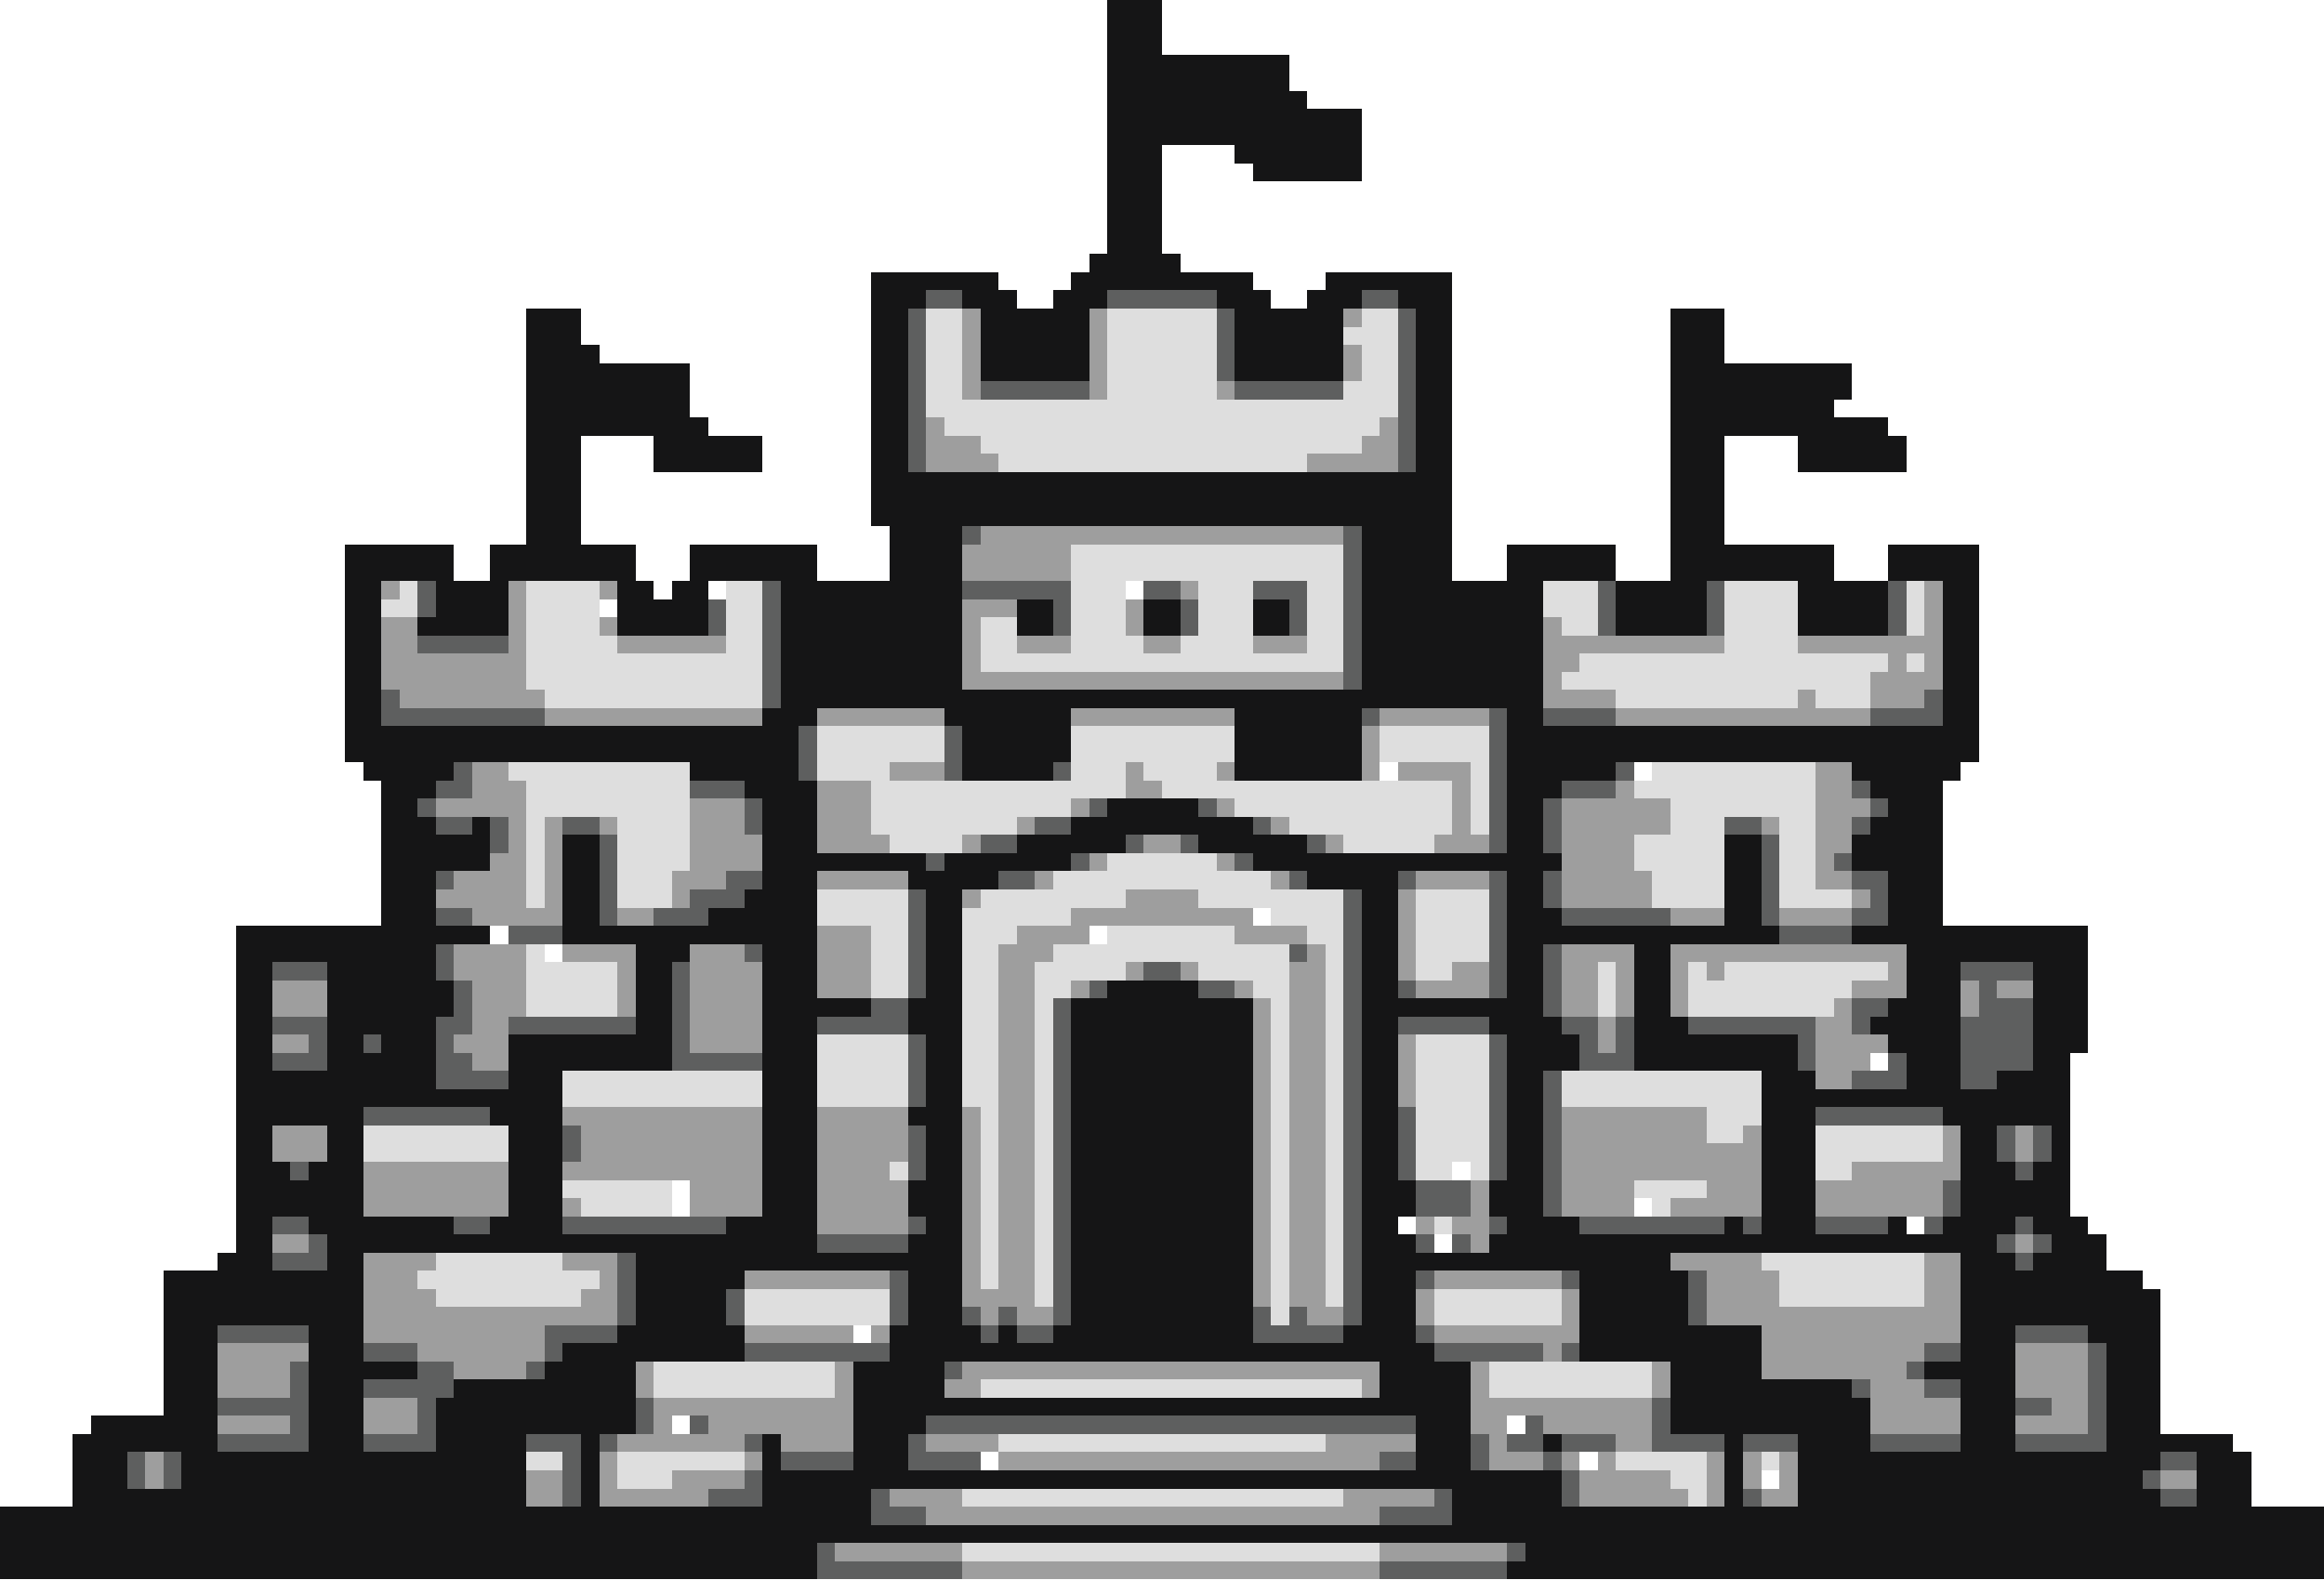
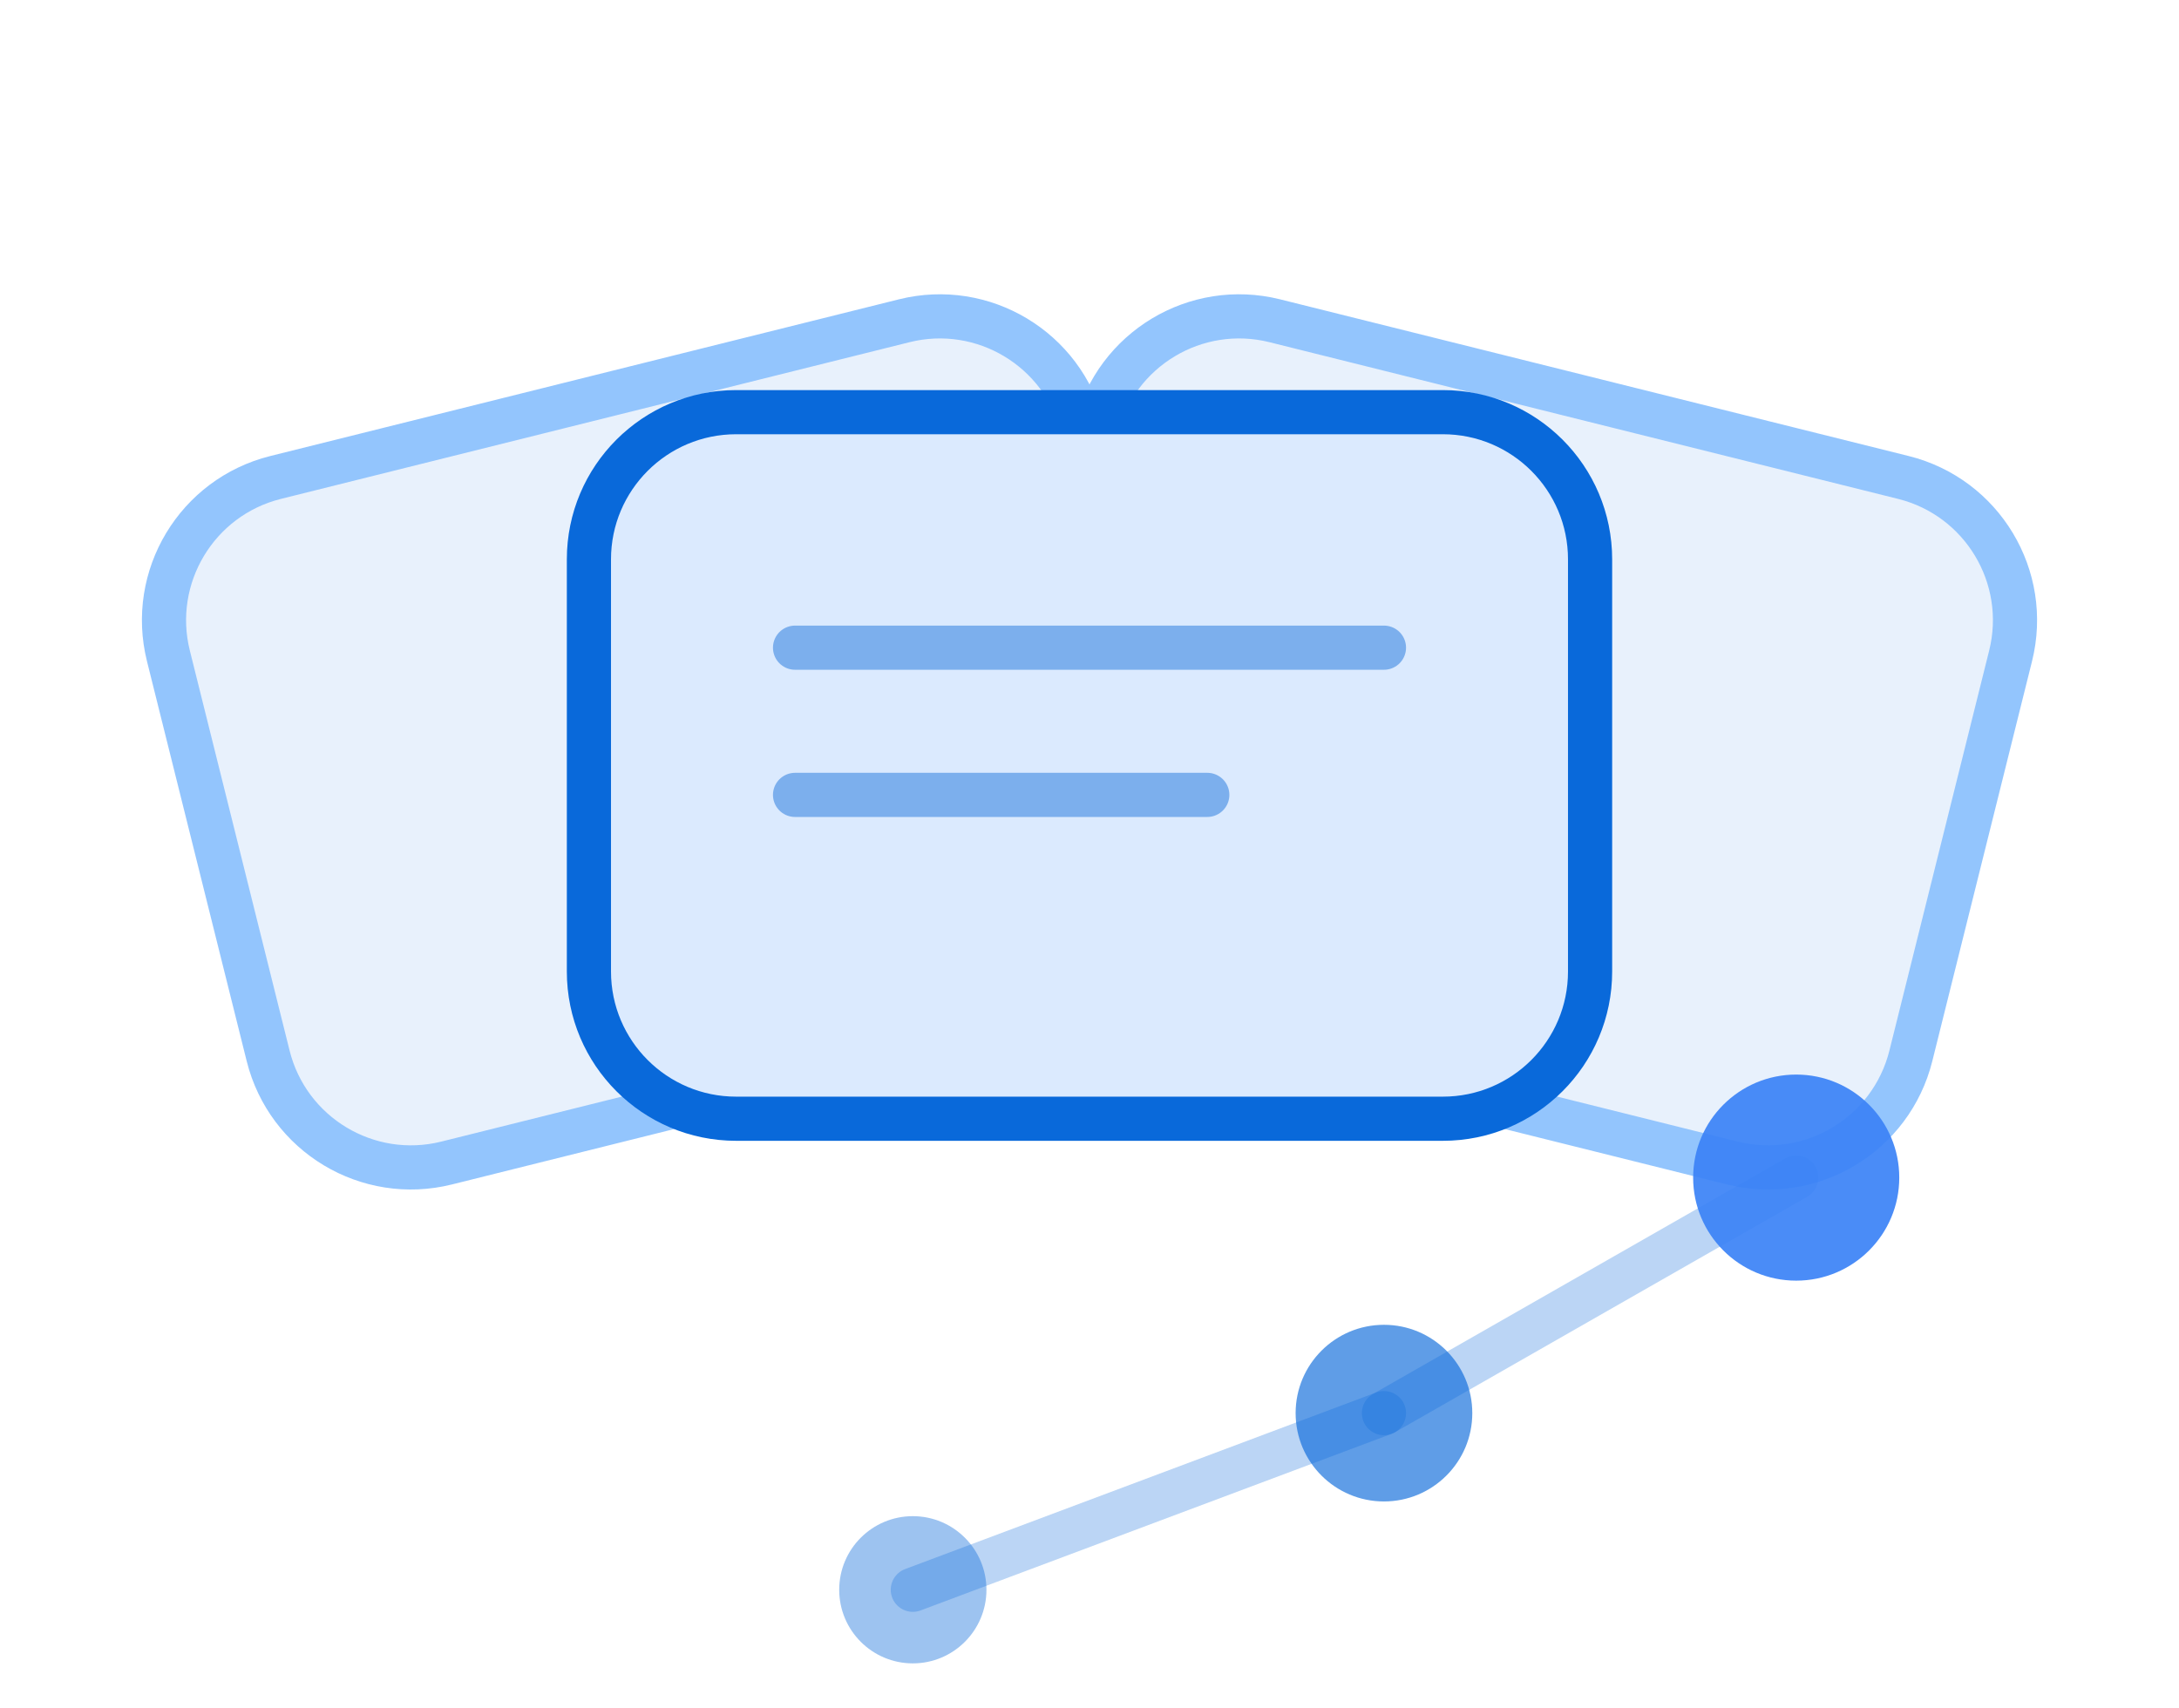
- <svg xmlns="http://www.w3.org/2000/svg" viewBox="0 0 128 87" shape-rendering="crispEdges">
-   <path fill="#151516" d="M61 0h3v16H61zM64 3h7v5H64zM71 5h1v5H71zM72 6h3v4H72zM68 8h3v1H68zM69 9h2v1H69zM60 14h1v3H60zM64 14h1v2H64zM48 15h7v1H48zM59 15h1v6H59zM65 15h4v1H65zM73 15h7v1H73zM48 16h3v1H48zM53 16h3v1H53zM58 16h1v5H58zM67 16h3v1H67zM72 16h3v1H72zM77 16h3v1H77zM29 17h3v15H29zM48 17h2v12H48zM54 17h4v4H54zM68 17h6v4H68zM78 17h2v22H78zM92 17h3v15H92zM32 19h1v5H32zM33 20h5v4H33zM95 20h7v2H95zM95 22h6v2H95zM38 23h1v3H38zM101 23h3v3H101zM36 24h2v2H36zM39 24h3v2H39zM99 24h2v2H99zM104 24h1v2H104zM50 26h28v3H50zM49 29h4v10H49zM75 29h3v10H75zM19 30h6v2H19zM27 30h2v2H27zM32 30h3v2H32zM38 30h7v2H38zM83 30h6v2H83zM95 30h6v2H95zM104 30h5v2H104zM19 32h2v10H19zM24 32h4v3H24zM34 32h2v3H34zM37 32h2v3H37zM43 32h6v7H43zM80 32h5v7H80zM89 32h5v3H89zM99 32h5v3H99zM107 32h2v10H107zM36 33h1v2H36zM56 33h2v2H56zM63 33h2v2H63zM69 33h2v2H69zM23 34h1v1H23zM53 38h22v1H53zM42 39h3v1H42zM52 39h7v1H52zM68 39h7v4H68zM83 39h2v31H83zM21 40h23v2H21zM53 40h6v2H53zM85 40h22v2H85zM20 42h5v1H20zM38 42h6v1H38zM53 42h5v1H53zM85 42h4v1H85zM102 42h6v1H102zM21 43h3v1H21zM41 43h4v1H41zM85 43h1v1H85zM103 43h4v1H103zM21 44h2v17H21zM42 44h3v26H42zM61 44h5v2H61zM104 44h3v8H104zM23 45h1v16H23zM26 45h1v3H26zM59 45h2v2H59zM66 45h3v2H66zM103 45h1v3H103zM24 46h2v2H24zM31 46h2v6H31zM56 46h3v2H56zM61 46h1v1H61zM69 46h3v2H69zM95 46h2v6H95zM102 46h1v2H102zM45 47h6v1H45zM52 47h4v1H52zM72 47h11v1H72zM85 47h1v1H85zM50 48h5v1H50zM72 48h5v1H72zM41 49h1v3H41zM51 49h2v26H51zM75 49h2v26H75zM39 50h2v2H39zM85 50h1v2H85zM13 51h8v2H13zM24 51h3v1H24zM33 51h6v1H33zM86 51h9v1H86zM97 51h1v1H97zM102 51h2v1H102zM107 51h8v2H107zM35 52h3v1H35zM90 52h2v7H90zM105 52h2v9H105zM13 53h2v20H13zM18 53h3v4H18zM35 53h2v6H35zM107 53h1v9H107zM112 53h3v5H112zM24 54h1v2H24zM61 54h5v21H61zM45 55h3v1H45zM50 55h1v2H50zM59 55h2v20H59zM66 55h3v20H66zM77 55h6v1H77zM104 55h1v3H104zM82 56h1v1H82zM85 56h1v3H85zM92 56h1v3H92zM103 56h1v1H103zM18 57h2v30H18zM28 57h7v2H28zM86 57h1v2H86zM93 57h6v2H93zM20 58h1v3H20zM112 58h2v4H112zM15 59h3v3H15zM28 59h3v10H28zM97 59h3v10H97zM110 59h2v3H110zM24 60h4v1H24zM100 60h5v1H100zM108 60h2v27H108zM27 61h1v1H27zM50 61h1v1H50zM113 62h1v11H113zM15 64h1v3H15zM17 64h1v4H17zM110 64h1v4H110zM112 64h1v4H112zM16 65h1v2H16zM50 65h1v2H50zM77 65h1v2H77zM82 65h1v2H82zM111 65h1v2H111zM20 67h5v2H20zM27 67h1v2H27zM40 67h2v3H40zM85 67h2v3H85zM95 67h1v2H95zM104 67h1v2H104zM107 67h1v2H107zM114 67h1v6H114zM25 68h2v1H25zM31 68h9v1H31zM50 68h1v11H50zM77 68h1v10H77zM82 68h1v2H82zM87 68h8v1H87zM96 68h1v1H96zM100 68h4v1H100zM105 68h2v1H105zM115 68h1v6H115zM12 69h1v4H12zM35 69h5v6H35zM45 69h5v1H45zM78 69h4v1H78zM87 69h5v6H87zM110 69h1v18H110zM112 69h1v4H112zM9 70h3v10H9zM15 70h3v3H15zM40 70h1v1H40zM92 70h1v9H92zM111 70h1v3H111zM116 70h2v17H116zM118 71h1v10H118zM17 73h1v14H17zM34 73h1v6H34zM40 73h1v2H40zM49 73h1v9H49zM53 73h1v2H53zM55 73h1v2H55zM58 73h1v2H58zM74 73h1v2H74zM93 73h4v6H93zM31 74h3v5H31zM54 74h1v1H54zM56 74h2v1H56zM69 74h5v1H69zM78 74h1v8H78zM20 75h3v1H20zM30 75h1v4H30zM47 75h2v7H47zM51 75h1v3H51zM76 75h1v3H76zM79 75h2v7H79zM106 75h2v1H106zM25 76h5v3H25zM97 76h5v3H97zM24 77h1v10H24zM52 77h24v1H52zM102 77h1v10H102zM5 78h4v2H5zM4 79h1v8H4zM25 79h4v8H25zM32 79h1v8H32zM42 79h1v8H42zM85 79h1v1H85zM95 79h1v8H95zM99 79h3v8H99zM119 79h4v1H119zM5 80h2v7H5zM10 80h7v7H10zM20 80h4v7H20zM103 80h5v7H103zM111 80h5v7H111zM121 80h3v7H121zM43 81h4v4H43zM50 81h28v1H50zM81 81h5v4H81zM7 82h3v5H7zM47 82h1v3H47zM80 82h1v3H80zM118 82h1v5H118zM0 83h4v4H0zM29 83h3v4H29zM33 83h9v4H33zM86 83h9v4H86zM96 83h3v4H96zM119 83h2v4H119zM124 83h4v4H124zM48 84h32v1H48zM43 85h2v2H43zM84 85h2v2H84zM83 86h1v1H83z" />
-   <path fill="#5e5f5f" d="M51 16h2v1H51zM61 16h6v1H61zM75 16h2v1H75zM50 17h1v9H50zM67 17h1v4H67zM77 17h1v9H77zM54 21h6v1H54zM68 21h6v1H68zM53 29h1v1H53zM74 29h1v9H74zM23 32h1v2H23zM42 32h1v7H42zM53 32h6v1H53zM63 32h2v1H63zM69 32h3v1H69zM88 32h1v3H88zM94 32h1v3H94zM104 32h1v3H104zM39 33h1v2H39zM58 33h1v2H58zM65 33h1v2H65zM71 33h1v2H71zM23 35h5v1H23zM21 38h1v2H21zM106 38h1v2H106zM22 39h8v1H22zM75 39h1v1H75zM82 39h1v8H82zM85 39h4v1H85zM103 39h3v1H103zM44 40h1v3H44zM52 40h1v3H52zM25 42h1v2H25zM58 42h1v1H58zM89 42h1v1H89zM24 43h1v1H24zM38 43h3v1H38zM86 43h3v1H86zM102 43h1v1H102zM23 44h1v1H23zM41 44h1v2H41zM60 44h1v1H60zM66 44h1v1H66zM85 44h1v3H85zM103 44h1v1H103zM24 45h2v1H24zM27 45h1v2H27zM31 45h2v1H31zM57 45h2v1H57zM69 45h1v1H69zM95 45h2v1H95zM102 45h1v1H102zM33 46h1v5H33zM54 46h2v1H54zM62 46h1v1H62zM65 46h1v1H65zM72 46h1v1H72zM97 46h1v5H97zM51 47h1v1H51zM59 47h1v1H59zM68 47h1v1H68zM101 47h1v1H101zM24 48h1v1H24zM40 48h2v1H40zM55 48h2v1H55zM71 48h1v1H71zM77 48h1v1H77zM82 48h1v7H82zM85 48h1v2H85zM102 48h2v1H102zM38 49h3v1H38zM50 49h1v6H50zM74 49h1v24H74zM103 49h1v2H103zM24 50h2v1H24zM36 50h3v1H36zM86 50h6v1H86zM102 50h1v1H102zM28 51h3v1H28zM98 51h4v1H98zM24 52h1v2H24zM41 52h1v1H41zM71 52h1v1H71zM85 52h1v4H85zM15 53h3v1H15zM37 53h1v6H37zM63 53h2v1H63zM108 53h4v1H108zM25 54h1v3H25zM60 54h1v1H60zM66 54h2v1H66zM77 54h1v1H77zM109 54h1v6H109zM48 55h2v2H48zM58 55h1v18H58zM102 55h2v1H102zM110 55h2v4H110zM15 56h3v1H15zM24 56h1v4H24zM28 56h7v1H28zM45 56h3v1H45zM77 56h5v1H77zM86 56h2v1H86zM89 56h1v3H89zM93 56h7v1H93zM102 56h1v1H102zM108 56h1v4H108zM17 57h1v2H17zM20 57h1v1H20zM50 57h1v4H50zM82 57h1v8H82zM87 57h1v2H87zM99 57h1v2H99zM15 58h2v1H15zM25 58h1v2H25zM38 58h4v1H38zM88 58h1v1H88zM104 58h1v2H104zM26 59h2v1H26zM85 59h1v8H85zM102 59h2v1H102zM20 61h7v1H20zM77 61h1v4H77zM100 61h7v1H100zM31 62h1v2H31zM50 62h1v3H50zM110 62h1v2H110zM112 62h1v2H112zM16 64h1v1H16zM111 64h1v1H111zM78 65h3v2H78zM107 65h1v2H107zM15 67h2v1H15zM25 67h2v1H25zM31 67h9v1H31zM50 67h1v1H50zM82 67h1v1H82zM87 67h8v1H87zM96 67h1v1H96zM100 67h4v1H100zM106 67h1v1H106zM111 67h1v1H111zM17 68h1v2H17zM45 68h5v1H45zM78 68h1v1H78zM80 68h1v1H80zM110 68h1v1H110zM112 68h1v1H112zM15 69h2v1H15zM34 69h1v4H34zM111 69h1v1H111zM49 70h1v3H49zM78 70h1v1H78zM86 70h1v1H86zM93 70h1v3H93zM40 71h1v2H40zM53 72h1v1H53zM55 72h1v1H55zM69 72h1v2H69zM71 72h1v2H71zM12 73h5v1H12zM30 73h4v1H30zM54 73h1v1H54zM56 73h2v1H56zM70 73h1v1H70zM72 73h2v1H72zM78 73h1v1H78zM111 73h4v1H111zM20 74h3v1H20zM30 74h1v1H30zM41 74h8v1H41zM79 74h6v1H79zM86 74h1v1H86zM106 74h2v1H106zM115 74h1v6H115zM16 75h1v5H16zM23 75h2v2H23zM29 75h1v1H29zM52 75h1v1H52zM105 75h1v1H105zM20 76h3v1H20zM102 76h1v1H102zM106 76h2v1H106zM12 77h4v1H12zM23 77h1v3H23zM35 77h1v2H35zM91 77h1v3H91zM111 77h2v1H111zM38 78h1v1H38zM51 78h27v1H51zM84 78h1v2H84zM12 79h4v1H12zM20 79h3v1H20zM29 79h3v1H29zM33 79h1v1H33zM41 79h1v1H41zM50 79h1v2H50zM81 79h1v2H81zM83 79h1v1H83zM86 79h3v1H86zM92 79h3v1H92zM96 79h3v1H96zM103 79h5v1H103zM111 79h4v1H111zM7 80h1v2H7zM9 80h1v2H9zM31 80h1v3H31zM43 80h4v1H43zM51 80h3v1H51zM76 80h2v1H76zM85 80h1v1H85zM119 80h2v1H119zM41 81h1v2H41zM86 81h1v2H86zM118 81h1v1H118zM39 82h2v1H39zM48 82h1v2H48zM79 82h1v2H79zM96 82h1v1H96zM119 82h2v1H119zM49 83h2v1H49zM76 83h3v1H76zM45 85h1v2H45zM83 85h1v1H83zM46 86h7v1H46zM76 86h7v1H76z" />
-   <path fill="#9e9e9e" d="M53 17h1v5H53zM60 17h1v5H60zM74 17h1v1H74zM74 19h1v2H74zM67 21h1v1H67zM51 23h1v3H51zM76 23h1v3H76zM52 24h2v2H52zM75 24h1v2H75zM54 25h1v1H54zM72 25h3v1H72zM54 29h20v1H54zM53 30h6v2H53zM21 32h1v1H21zM28 32h1v7H28zM33 32h1v1H33zM65 32h1v1H65zM106 32h1v6H106zM53 33h3v1H53zM62 33h1v2H62zM21 34h2v4H21zM33 34h1v1H33zM53 34h1v4H53zM85 34h1v5H85zM34 35h6v1H34zM56 35h3v1H56zM63 35h2v1H63zM69 35h3v1H69zM86 35h9v1H86zM99 35h7v1H99zM23 36h5v3H23zM86 36h1v1H86zM104 36h1v3H104zM54 37h20v1H54zM103 37h1v2H103zM105 37h1v2H105zM22 38h1v1H22zM29 38h1v1H29zM86 38h3v1H86zM99 38h1v2H99zM30 39h12v1H30zM45 39h7v1H45zM59 39h9v1H59zM76 39h6v1H76zM89 39h10v1H89zM100 39h3v1H100zM75 40h1v3H75zM26 42h2v3H26zM49 42h3v1H49zM62 42h1v2H62zM67 42h1v1H67zM77 42h4v1H77zM100 42h2v5H100zM28 43h1v8H28zM45 43h3v4H45zM63 43h1v1H63zM80 43h1v4H80zM89 43h1v7H89zM24 44h2v1H24zM38 44h3v4H38zM59 44h1v1H59zM67 44h1v1H67zM86 44h3v6H86zM90 44h2v2H90zM102 44h1v1H102zM30 45h1v6H30zM33 45h1v1H33zM56 45h1v1H56zM70 45h1v1H70zM97 45h1v1H97zM41 46h1v2H41zM48 46h1v1H48zM53 46h1v1H53zM63 46h2v1H63zM73 46h1v1H73zM79 46h1v1H79zM81 46h1v1H81zM27 47h1v4H27zM60 47h1v1H60zM67 47h1v1H67zM100 47h1v2H100zM25 48h2v2H25zM37 48h3v1H37zM45 48h5v1H45zM57 48h1v1H57zM70 48h1v1H70zM78 48h4v1H78zM90 48h1v2H90zM101 48h1v1H101zM24 49h1v1H24zM37 49h1v1H37zM53 49h1v1H53zM62 49h4v2H62zM77 49h1v5H77zM102 49h1v1H102zM26 50h1v1H26zM29 50h1v1H29zM34 50h2v1H34zM59 50h3v1H59zM66 50h3v1H66zM92 50h3v1H92zM98 50h4v1H98zM45 51h3v4H45zM56 51h4v1H56zM68 51h4v1H68zM25 52h4v2H25zM31 52h4v1H31zM38 52h3v6H38zM55 52h3v1H55zM72 52h1v21H72zM86 52h4v1H86zM92 52h13v1H92zM34 53h1v3H34zM41 53h1v5H41zM55 53h2v19H55zM62 53h1v1H62zM65 53h1v1H65zM71 53h1v19H71zM80 53h2v2H80zM86 53h2v3H86zM89 53h1v3H89zM92 53h1v3H92zM94 53h1v1H94zM104 53h1v2H104zM15 54h3v2H15zM26 54h3v2H26zM59 54h1v1H59zM68 54h1v1H68zM78 54h2v1H78zM102 54h2v1H102zM108 54h1v2H108zM110 54h2v1H110zM69 55h1v17H69zM101 55h1v5H101zM26 56h2v3H26zM88 56h1v2H88zM100 56h1v4H100zM15 57h2v1H15zM25 57h1v1H25zM77 57h1v4H77zM102 57h2v1H102zM102 58h1v1H102zM31 61h11v1H31zM45 61h5v3H45zM53 61h1v11H53zM86 61h8v4H86zM15 62h3v2H15zM32 62h10v3H32zM96 62h1v5H96zM107 62h1v3H107zM111 62h1v2H111zM94 63h2v4H94zM20 64h8v3H20zM31 64h1v1H31zM45 64h4v4H45zM102 64h5v3H102zM38 65h4v2H38zM49 65h1v3H49zM81 65h1v4H81zM86 65h4v2H86zM100 65h2v2H100zM31 66h1v1H31zM92 66h2v1H92zM78 67h1v1H78zM80 67h1v1H80zM15 68h2v1H15zM111 68h1v1H111zM20 69h4v1H20zM31 69h3v1H31zM92 69h5v1H92zM106 69h2v5H106zM20 70h3v4H20zM33 70h1v3H33zM41 70h8v1H41zM79 70h7v1H79zM94 70h4v3H94zM23 71h1v4H23zM32 71h1v2H32zM54 71h1v2H54zM78 71h1v2H78zM86 71h1v3H86zM24 72h8v1H24zM56 72h2v1H56zM73 72h1v1H73zM98 72h8v3H98zM24 73h6v2H24zM41 73h6v1H41zM48 73h1v1H48zM79 73h7v1H79zM97 73h1v3H97zM12 74h5v1H12zM85 74h1v1H85zM111 74h4v3H111zM12 75h4v2H12zM25 75h4v1H25zM35 75h1v2H35zM46 75h1v5H46zM53 75h23v1H53zM81 75h1v4H81zM91 75h1v2H91zM98 75h7v1H98zM52 76h2v1H52zM75 76h1v1H75zM103 76h3v3H103zM20 77h3v2H20zM36 77h10v1H36zM82 77h9v1H82zM106 77h2v2H106zM113 77h2v2H113zM12 78h4v1H12zM36 78h1v2H36zM39 78h7v1H39zM82 78h1v3H82zM85 78h6v1H85zM111 78h2v1H111zM34 79h2v1H34zM37 79h4v1H37zM43 79h3v1H43zM51 79h4v1H51zM73 79h5v1H73zM89 79h2v1H89zM8 80h1v2H8zM33 80h1v3H33zM41 80h1v1H41zM55 80h21v1H55zM83 80h2v1H83zM86 80h1v1H86zM88 80h1v3H88zM94 80h1v3H94zM96 80h1v2H96zM98 80h1v3H98zM29 81h2v2H29zM37 81h4v1H37zM87 81h1v2H87zM89 81h3v2H89zM119 81h2v1H119zM34 82h5v1H34zM49 82h4v1H49zM74 82h5v1H74zM92 82h1v1H92zM97 82h1v1H97zM51 83h25v1H51zM46 85h7v1H46zM76 85h7v1H76zM53 86h23v1H53z" />
-   <path fill="#dedede" d="M51 17h2v6H51zM61 17h6v9H61zM75 17h2v6H75zM74 18h1v1H74zM74 21h1v4H74zM53 22h8v2H53zM67 22h7v3H67zM52 23h1v1H52zM75 23h1v1H75zM54 24h7v1H54zM55 25h6v1H55zM67 25h5v1H67zM59 30h15v2H59zM22 32h1v2H22zM29 32h4v6H29zM40 32h2v7H40zM59 32h3v5H59zM66 32h3v5H66zM72 32h2v5H72zM85 32h3v2H85zM95 32h4v7H95zM105 32h1v3H105zM21 33h1v1H21zM54 34h2v3H54zM86 34h2v1H86zM33 35h1v4H33zM62 35h1v2H62zM65 35h1v2H65zM34 36h6v3H34zM56 36h3v1H56zM63 36h2v1H63zM69 36h3v1H69zM87 36h8v2H87zM99 36h5v1H99zM105 36h1v1H105zM86 37h1v1H86zM99 37h4v1H99zM30 38h3v1H30zM89 38h6v1H89zM100 38h3v1H100zM45 40h7v2H45zM59 40h9v2H59zM76 40h6v2H76zM28 42h10v1H28zM45 42h4v1H45zM59 42h3v2H59zM63 42h4v1H63zM81 42h1v4H81zM91 42h9v2H91zM29 43h9v2H29zM48 43h11v2H48zM64 43h16v1H64zM90 43h1v1H90zM68 44h12v1H68zM92 44h8v1H92zM29 45h1v5H29zM34 45h4v3H34zM48 45h8v1H48zM71 45h9v1H71zM92 45h3v5H92zM98 45h2v5H98zM49 46h4v1H49zM74 46h5v1H74zM90 46h2v2H90zM61 47h6v2H61zM34 48h3v2H34zM58 48h3v2H58zM67 48h3v2H67zM91 48h1v2H91zM45 49h5v2H45zM54 49h4v2H54zM61 49h1v1H61zM66 49h1v1H66zM70 49h4v2H70zM78 49h4v4H78zM100 49h2v1H100zM53 50h1v11H53zM58 50h1v1H58zM48 51h2v4H48zM54 51h2v1H54zM61 51h7v2H61zM72 51h2v1H72zM29 52h1v4H29zM54 52h1v19H54zM58 52h3v2H58zM68 52h3v2H68zM73 52h1v20H73zM30 53h4v3H30zM57 53h1v19H57zM61 53h1v1H61zM66 53h2v1H66zM78 53h2v1H78zM88 53h1v3H88zM93 53h1v3H93zM95 53h9v1H95zM58 54h1v1H58zM69 54h2v1H69zM94 54h8v1H94zM70 55h1v18H70zM94 55h7v1H94zM45 57h5v4H45zM78 57h4v7H78zM31 59h11v2H31zM86 59h11v2H86zM94 61h3v1H94zM20 62h8v2H20zM94 62h2v1H94zM100 62h7v2H100zM49 64h1v1H49zM78 64h2v1H78zM81 64h1v1H81zM100 64h2v1H100zM31 65h6v1H31zM90 65h4v1H90zM32 66h5v1H32zM91 66h1v1H91zM79 67h1v1H79zM24 69h7v3H24zM97 69h9v1H97zM23 70h1v1H23zM31 70h2v1H31zM98 70h8v2H98zM31 71h1v1H31zM41 71h8v2H41zM79 71h7v2H79zM36 75h10v2H36zM82 75h9v2H82zM54 76h21v1H54zM55 79h18v1H55zM29 80h2v1H29zM34 80h7v1H34zM89 80h5v1H89zM97 80h1v1H97zM34 81h3v1H34zM92 81h2v1H92zM53 82h21v1H53zM93 82h1v1H93zM53 85h23v1H53z" />
+ <svg xmlns="http://www.w3.org/2000/svg" viewBox="3 12 74 58" fill="none">
+   <g transform="rotate(-14 40 44)">
+     <rect x="12" y="22" width="32" height="24" rx="5" fill="#e8f1fc" stroke="#93c5fd" stroke-width="1.5" />
+   </g>
+   <g transform="rotate(14 40 44)">
+     <rect x="36" y="22" width="32" height="24" rx="5" fill="#e8f1fc" stroke="#93c5fd" stroke-width="1.5" />
+   </g>
+   <rect x="23" y="26" width="34" height="24" rx="5" fill="#dbeafe" stroke="#0969da" stroke-width="1.5" />
+   <line x1="30" y1="34" x2="50" y2="34" stroke="#0969da" stroke-opacity="0.45" stroke-width="1.5" stroke-linecap="round" />
+   <line x1="30" y1="39" x2="44" y2="39" stroke="#0969da" stroke-opacity="0.45" stroke-width="1.5" stroke-linecap="round" />
+   <line x1="34" y1="66" x2="50" y2="60" stroke="#0969da" stroke-width="1.5" stroke-linecap="round" opacity="0.28" />
+   <line x1="50" y1="60" x2="64" y2="52" stroke="#0969da" stroke-width="1.5" stroke-linecap="round" opacity="0.28" />
+   <circle cx="34" cy="66" r="2.5" fill="#0969da" opacity="0.4" />
+   <circle cx="50" cy="60" r="3" fill="#0969da" opacity="0.65" />
+   <circle cx="64" cy="52" r="3.5" fill="#3b82f6" opacity="0.92" />
</svg>
